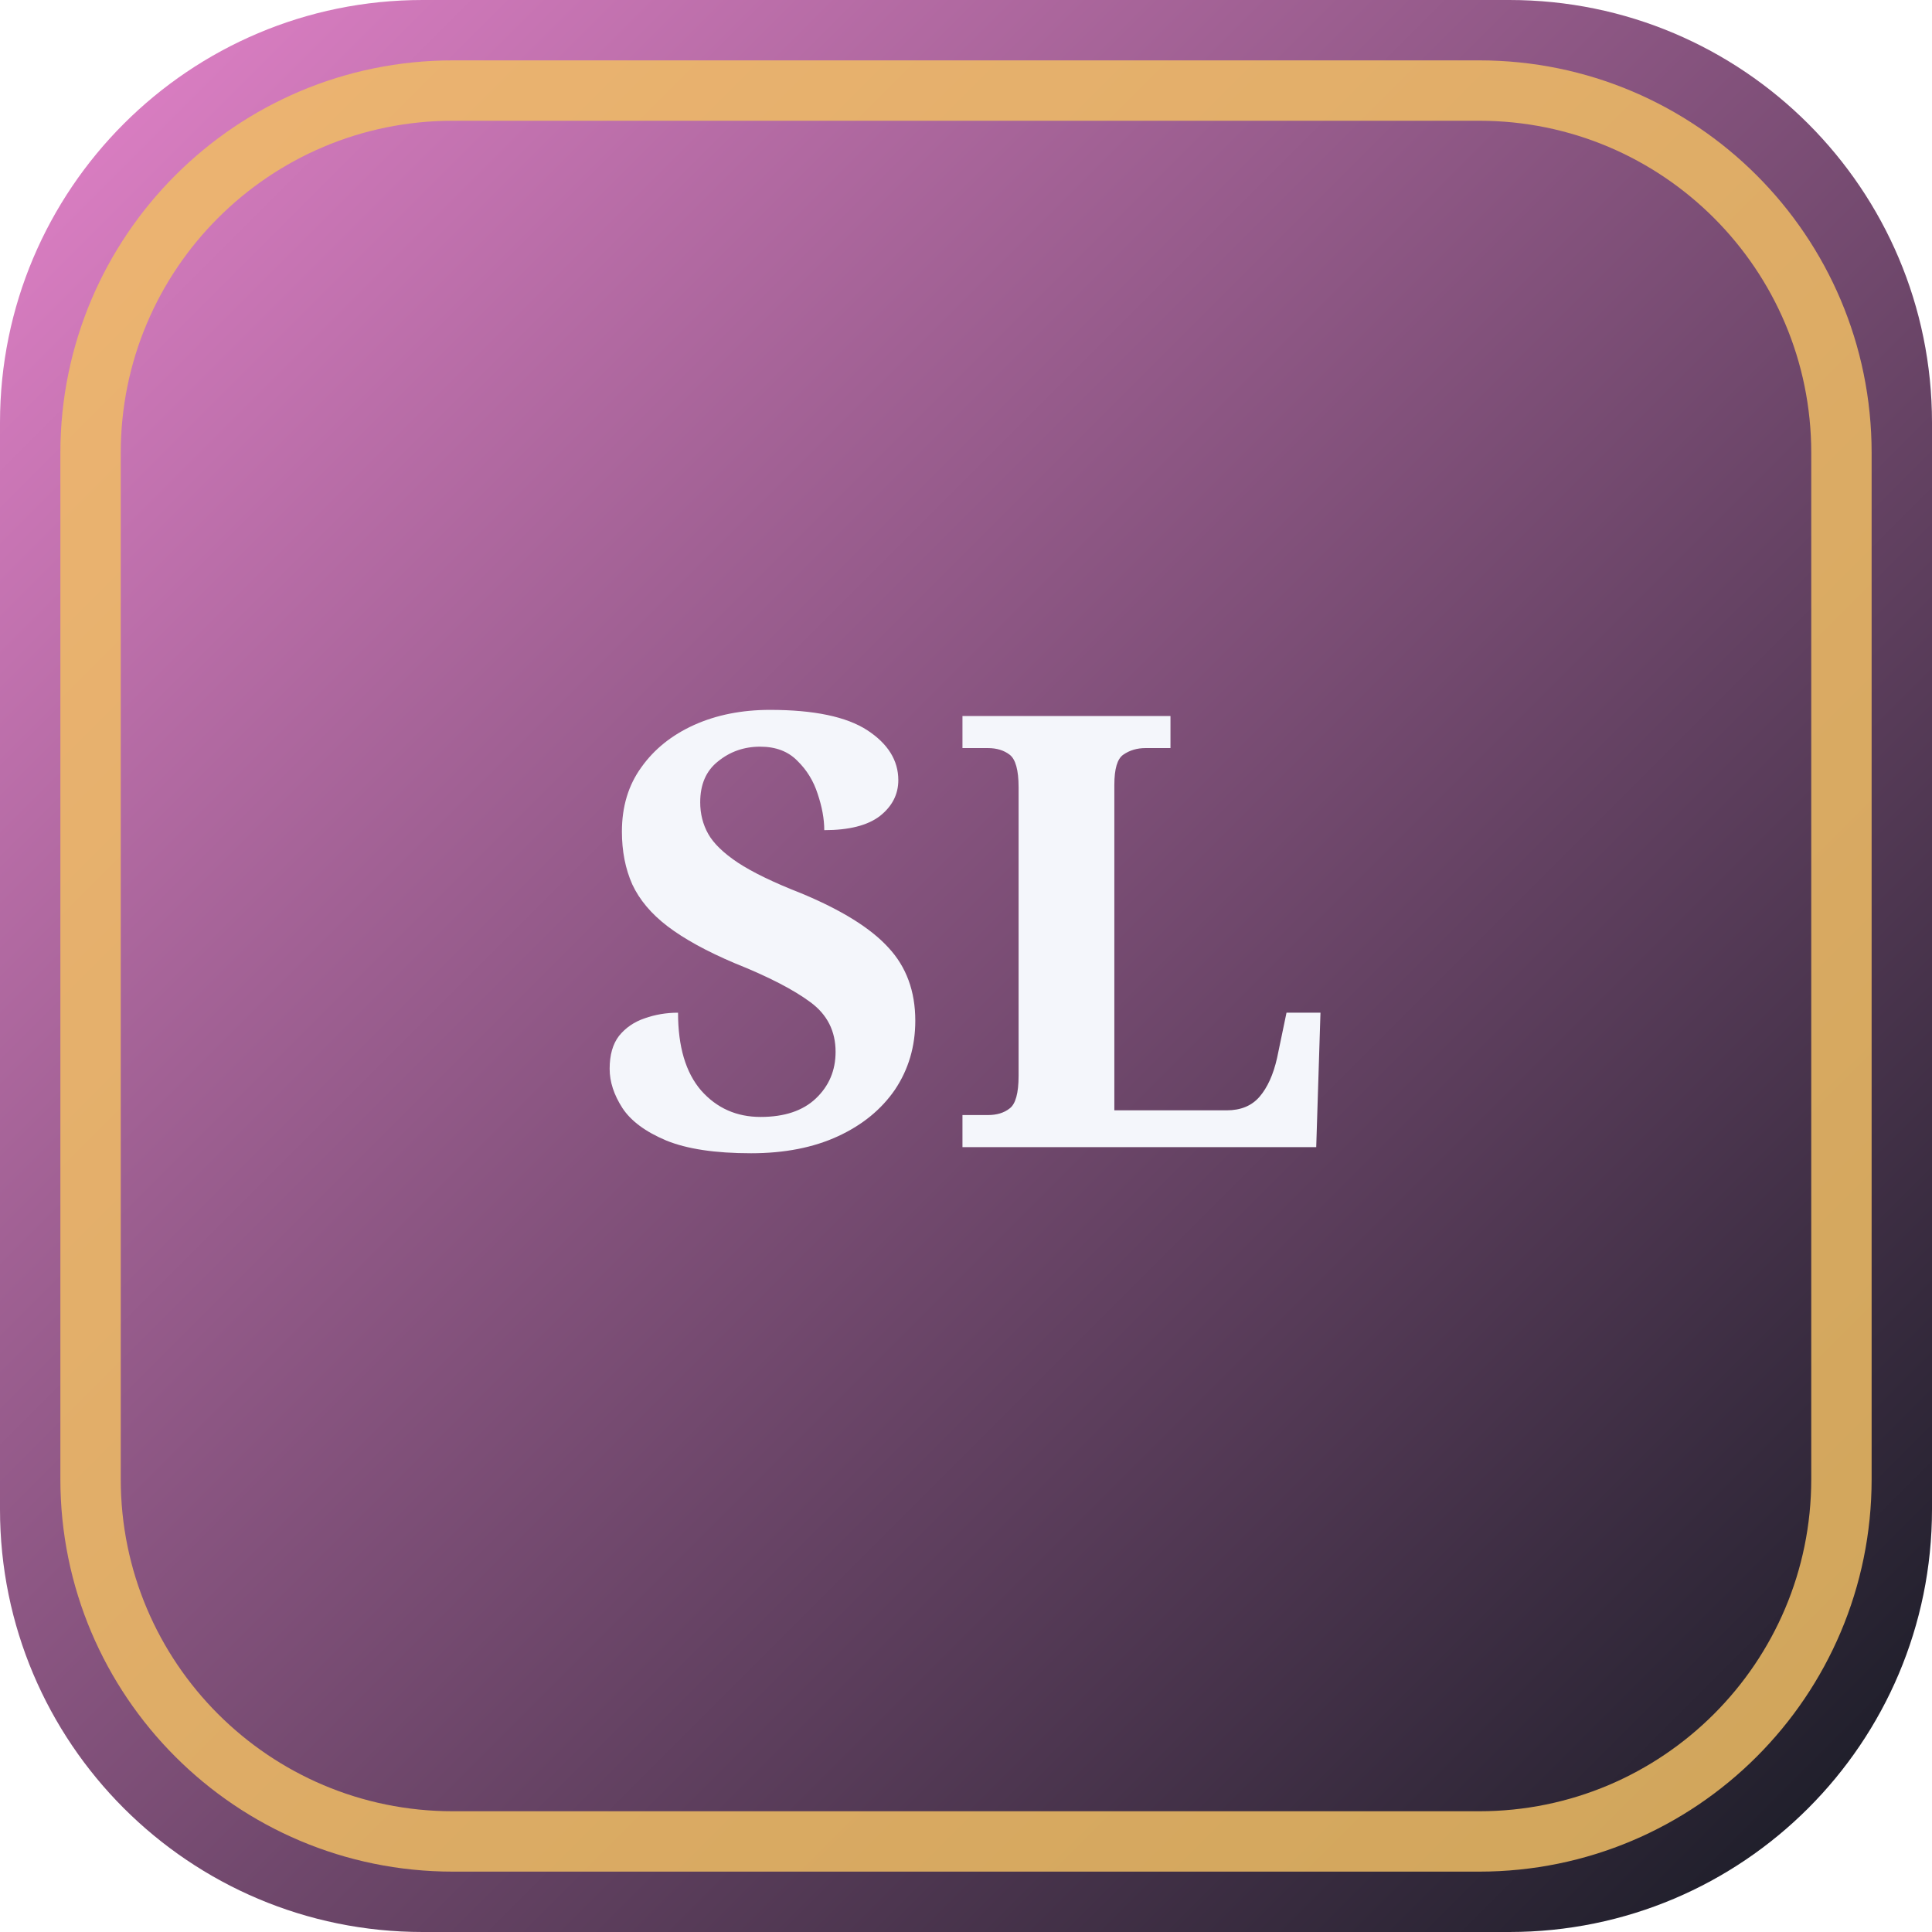
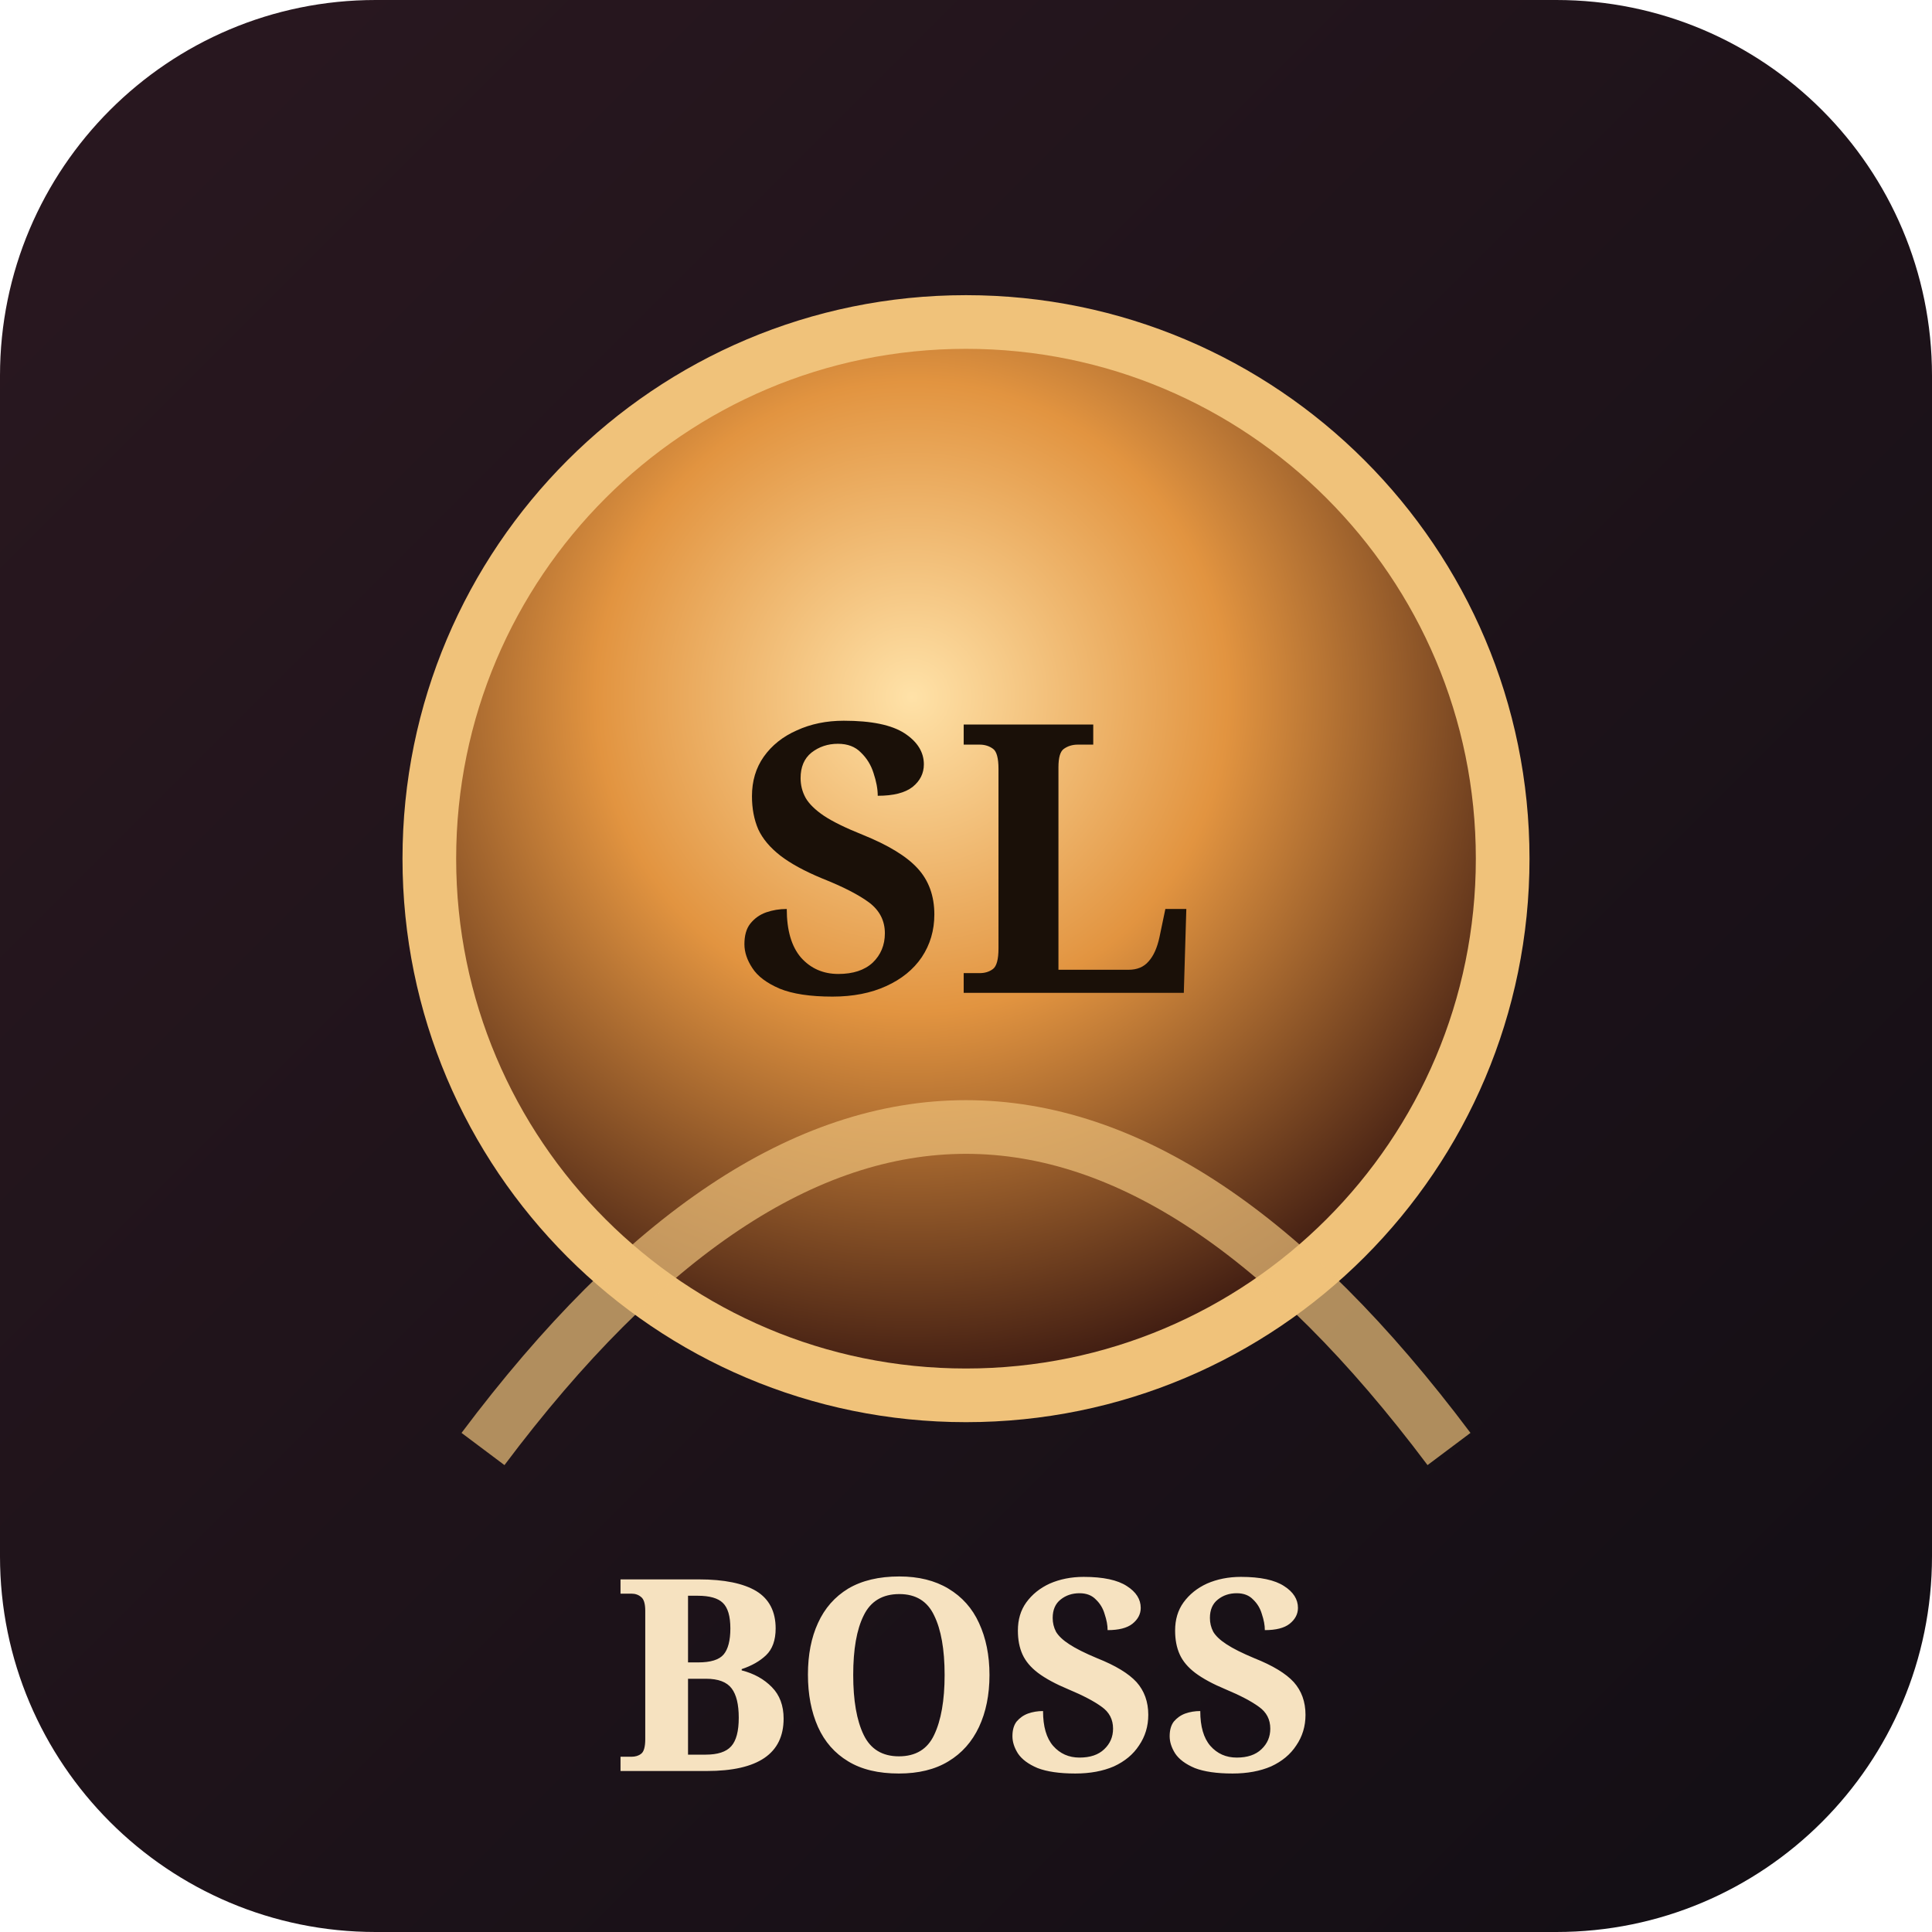
- <svg xmlns="http://www.w3.org/2000/svg" width="64" height="64" viewBox="0 0 64 64" role="img" aria-label="Silna Lodowa Wiedźma">
+ <svg xmlns="http://www.w3.org/2000/svg" width="72" height="72" viewBox="0 0 72 72" role="img" aria-label="Silna Lodowa Wiedźma">
  <defs>
-     <linearGradient id="g" x1="0" y1="0" x2="1" y2="1">
-       <stop offset="0%" stop-color="#e684cc" />
-       <stop offset="100%" stop-color="#121820" />
+     <linearGradient id="bgsilnalodowawiedzma" x1="0" y1="0" x2="1" y2="1">
+       <stop offset="0%" stop-color="#2a1820" />
+       <stop offset="100%" stop-color="#120e14" />
    </linearGradient>
+     <radialGradient id="orbsilnalodowawiedzma" cx="0.45" cy="0.35" r="0.65">
+       <stop offset="0%" stop-color="#ffe2a8" />
+       <stop offset="45%" stop-color="#e29440" />
+       <stop offset="100%" stop-color="#3a1810" />
+     </radialGradient>
  </defs>
-   <rect width="64" height="64" rx="14" fill="url(#g)" />
-   <rect x="3" y="3" width="58" height="58" rx="12" fill="none" stroke="#f0bd64" stroke-width="2" opacity="0.85" />
-   <text x="32" y="38" text-anchor="middle" font-family="Georgia, serif" font-size="20" font-weight="600" fill="#f4f6fb">SL</text>
+   <rect width="72" height="72" rx="14" fill="url(#bgsilnalodowawiedzma)" />
+   <circle cx="36" cy="32" r="20" fill="url(#orbsilnalodowawiedzma)" stroke="#f0c27a" stroke-width="2" />
+   <path d="M18 54c6-8 12-12 18-12s12 4 18 12" fill="none" stroke="#f0c27a" stroke-width="2" opacity="0.7" />
+   <text x="36" y="37" text-anchor="middle" font-family="Georgia, serif" font-size="14" font-weight="700" fill="#1a1008">SL</text>
+   <text x="36" y="66" text-anchor="middle" font-family="Georgia, serif" font-size="10" font-weight="700" fill="#f6e2c0">BOSS</text>
</svg>
